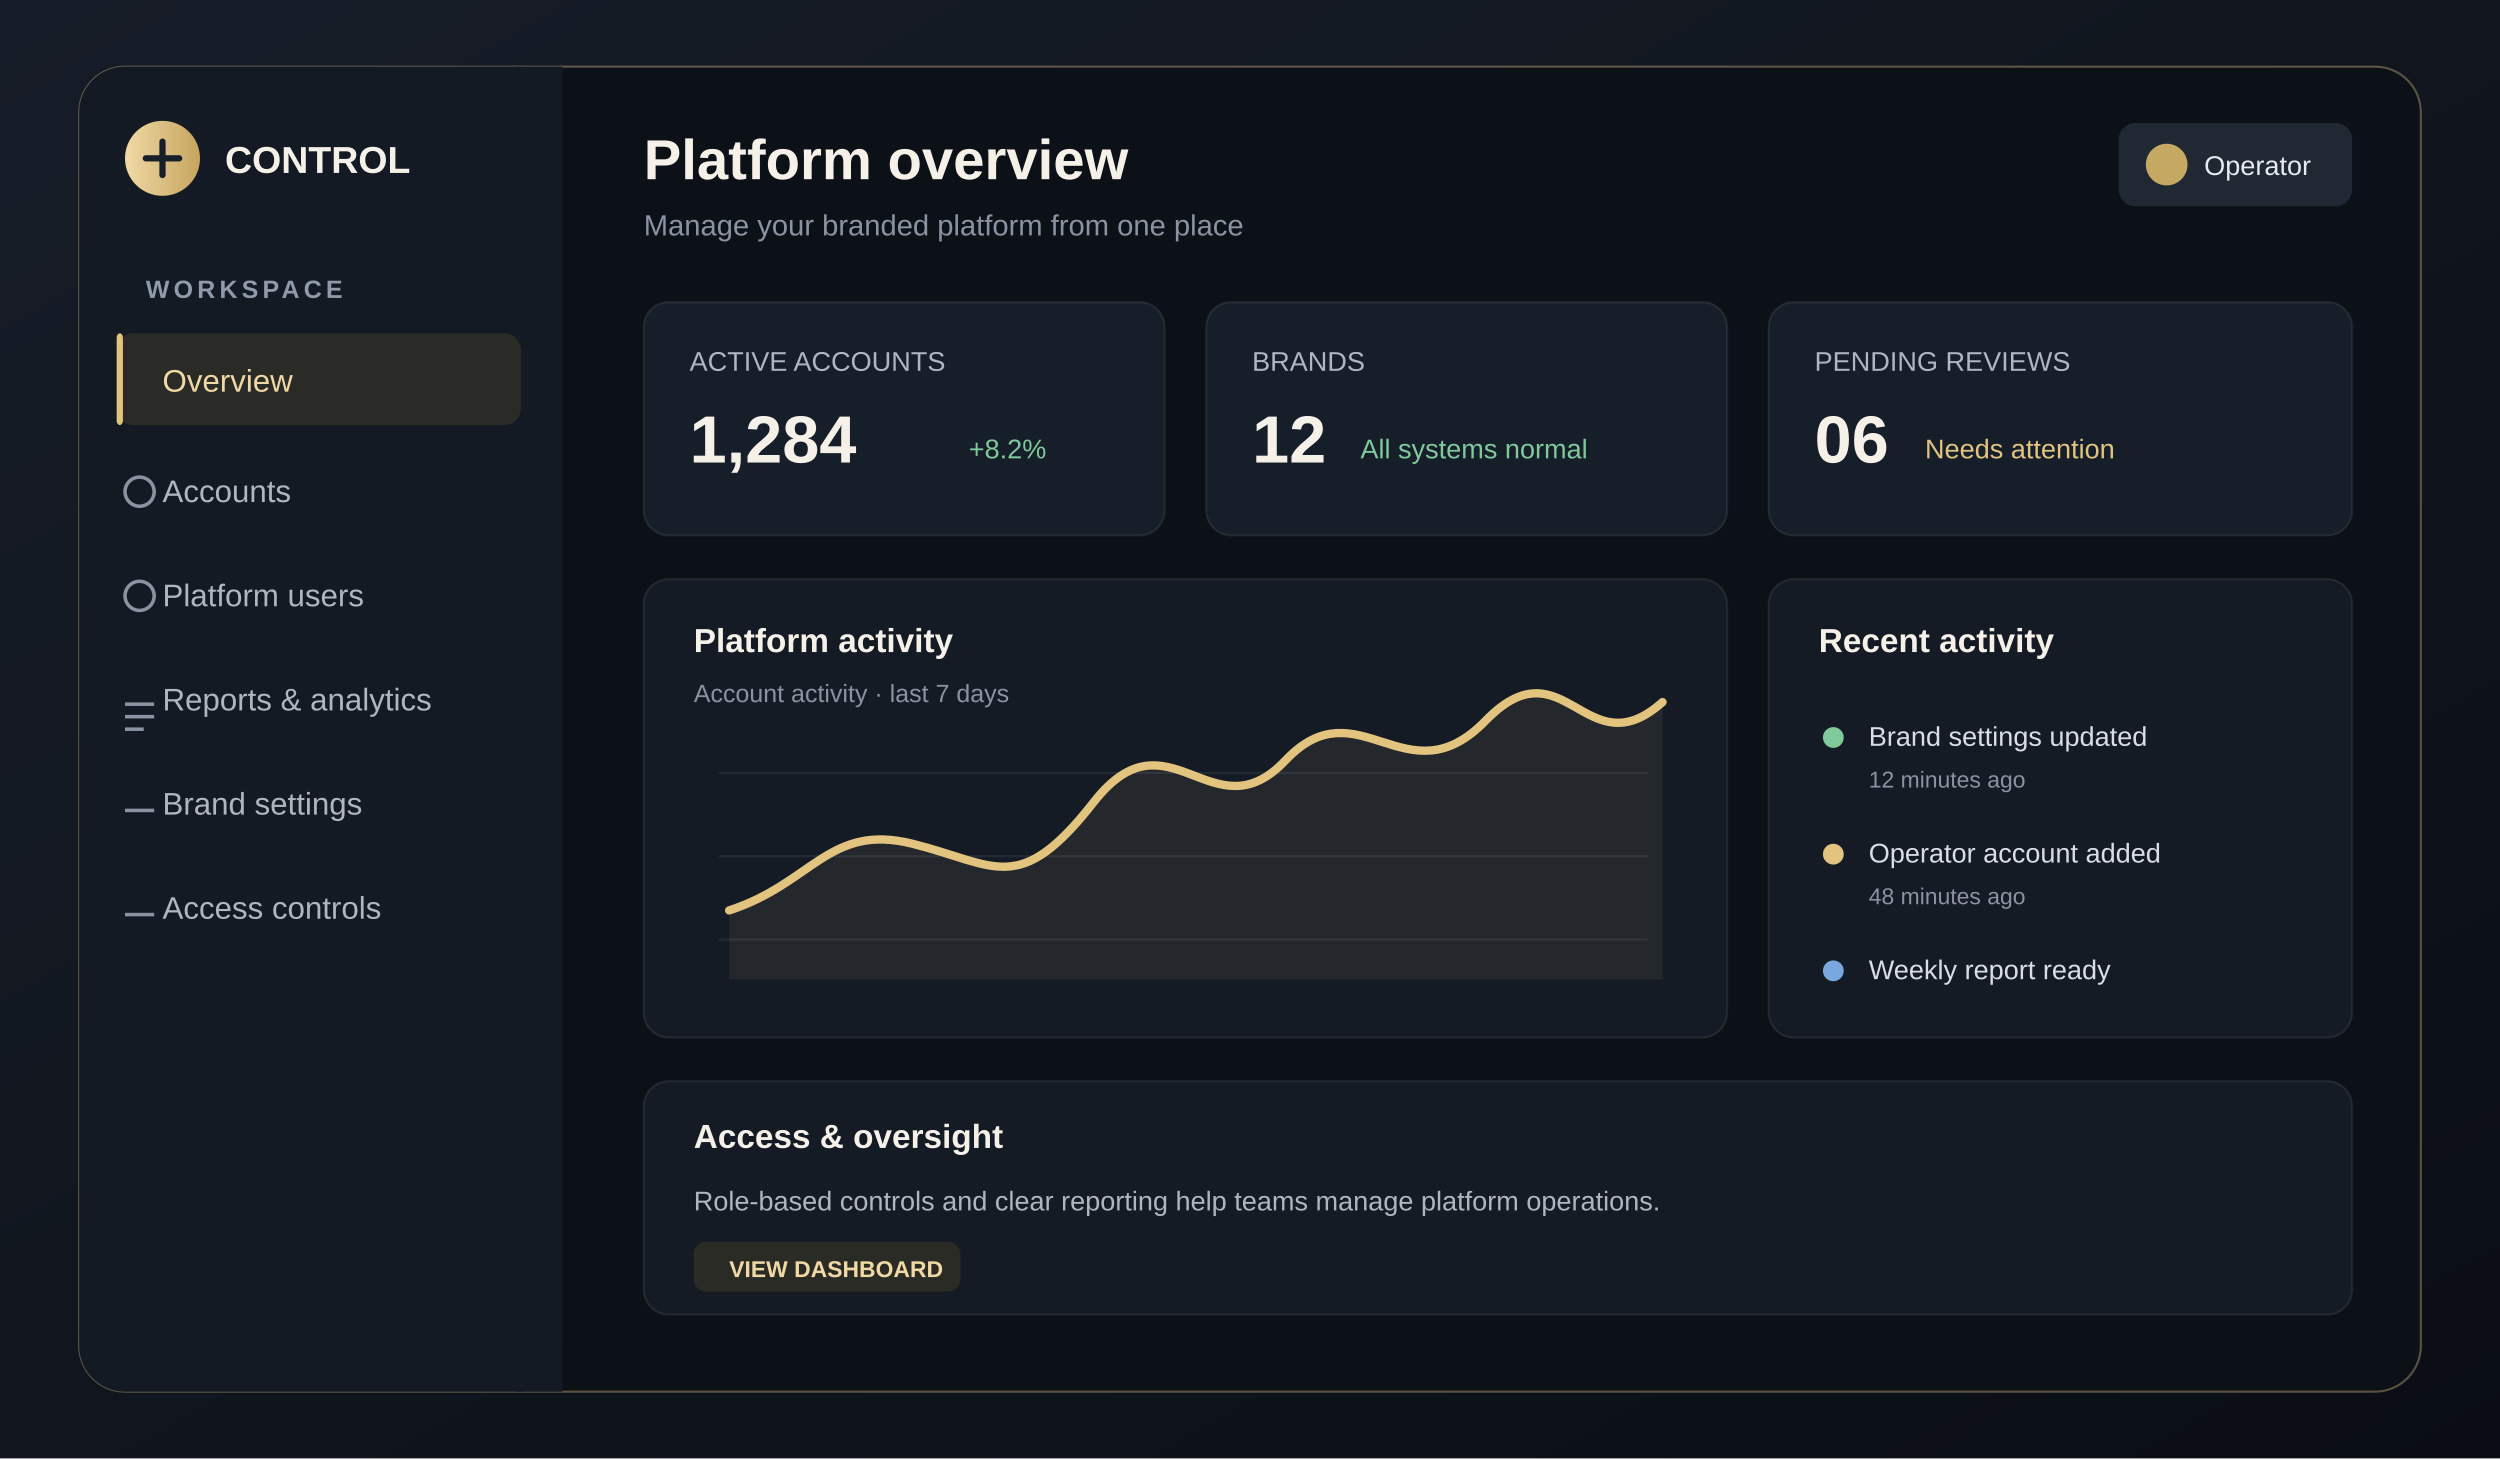
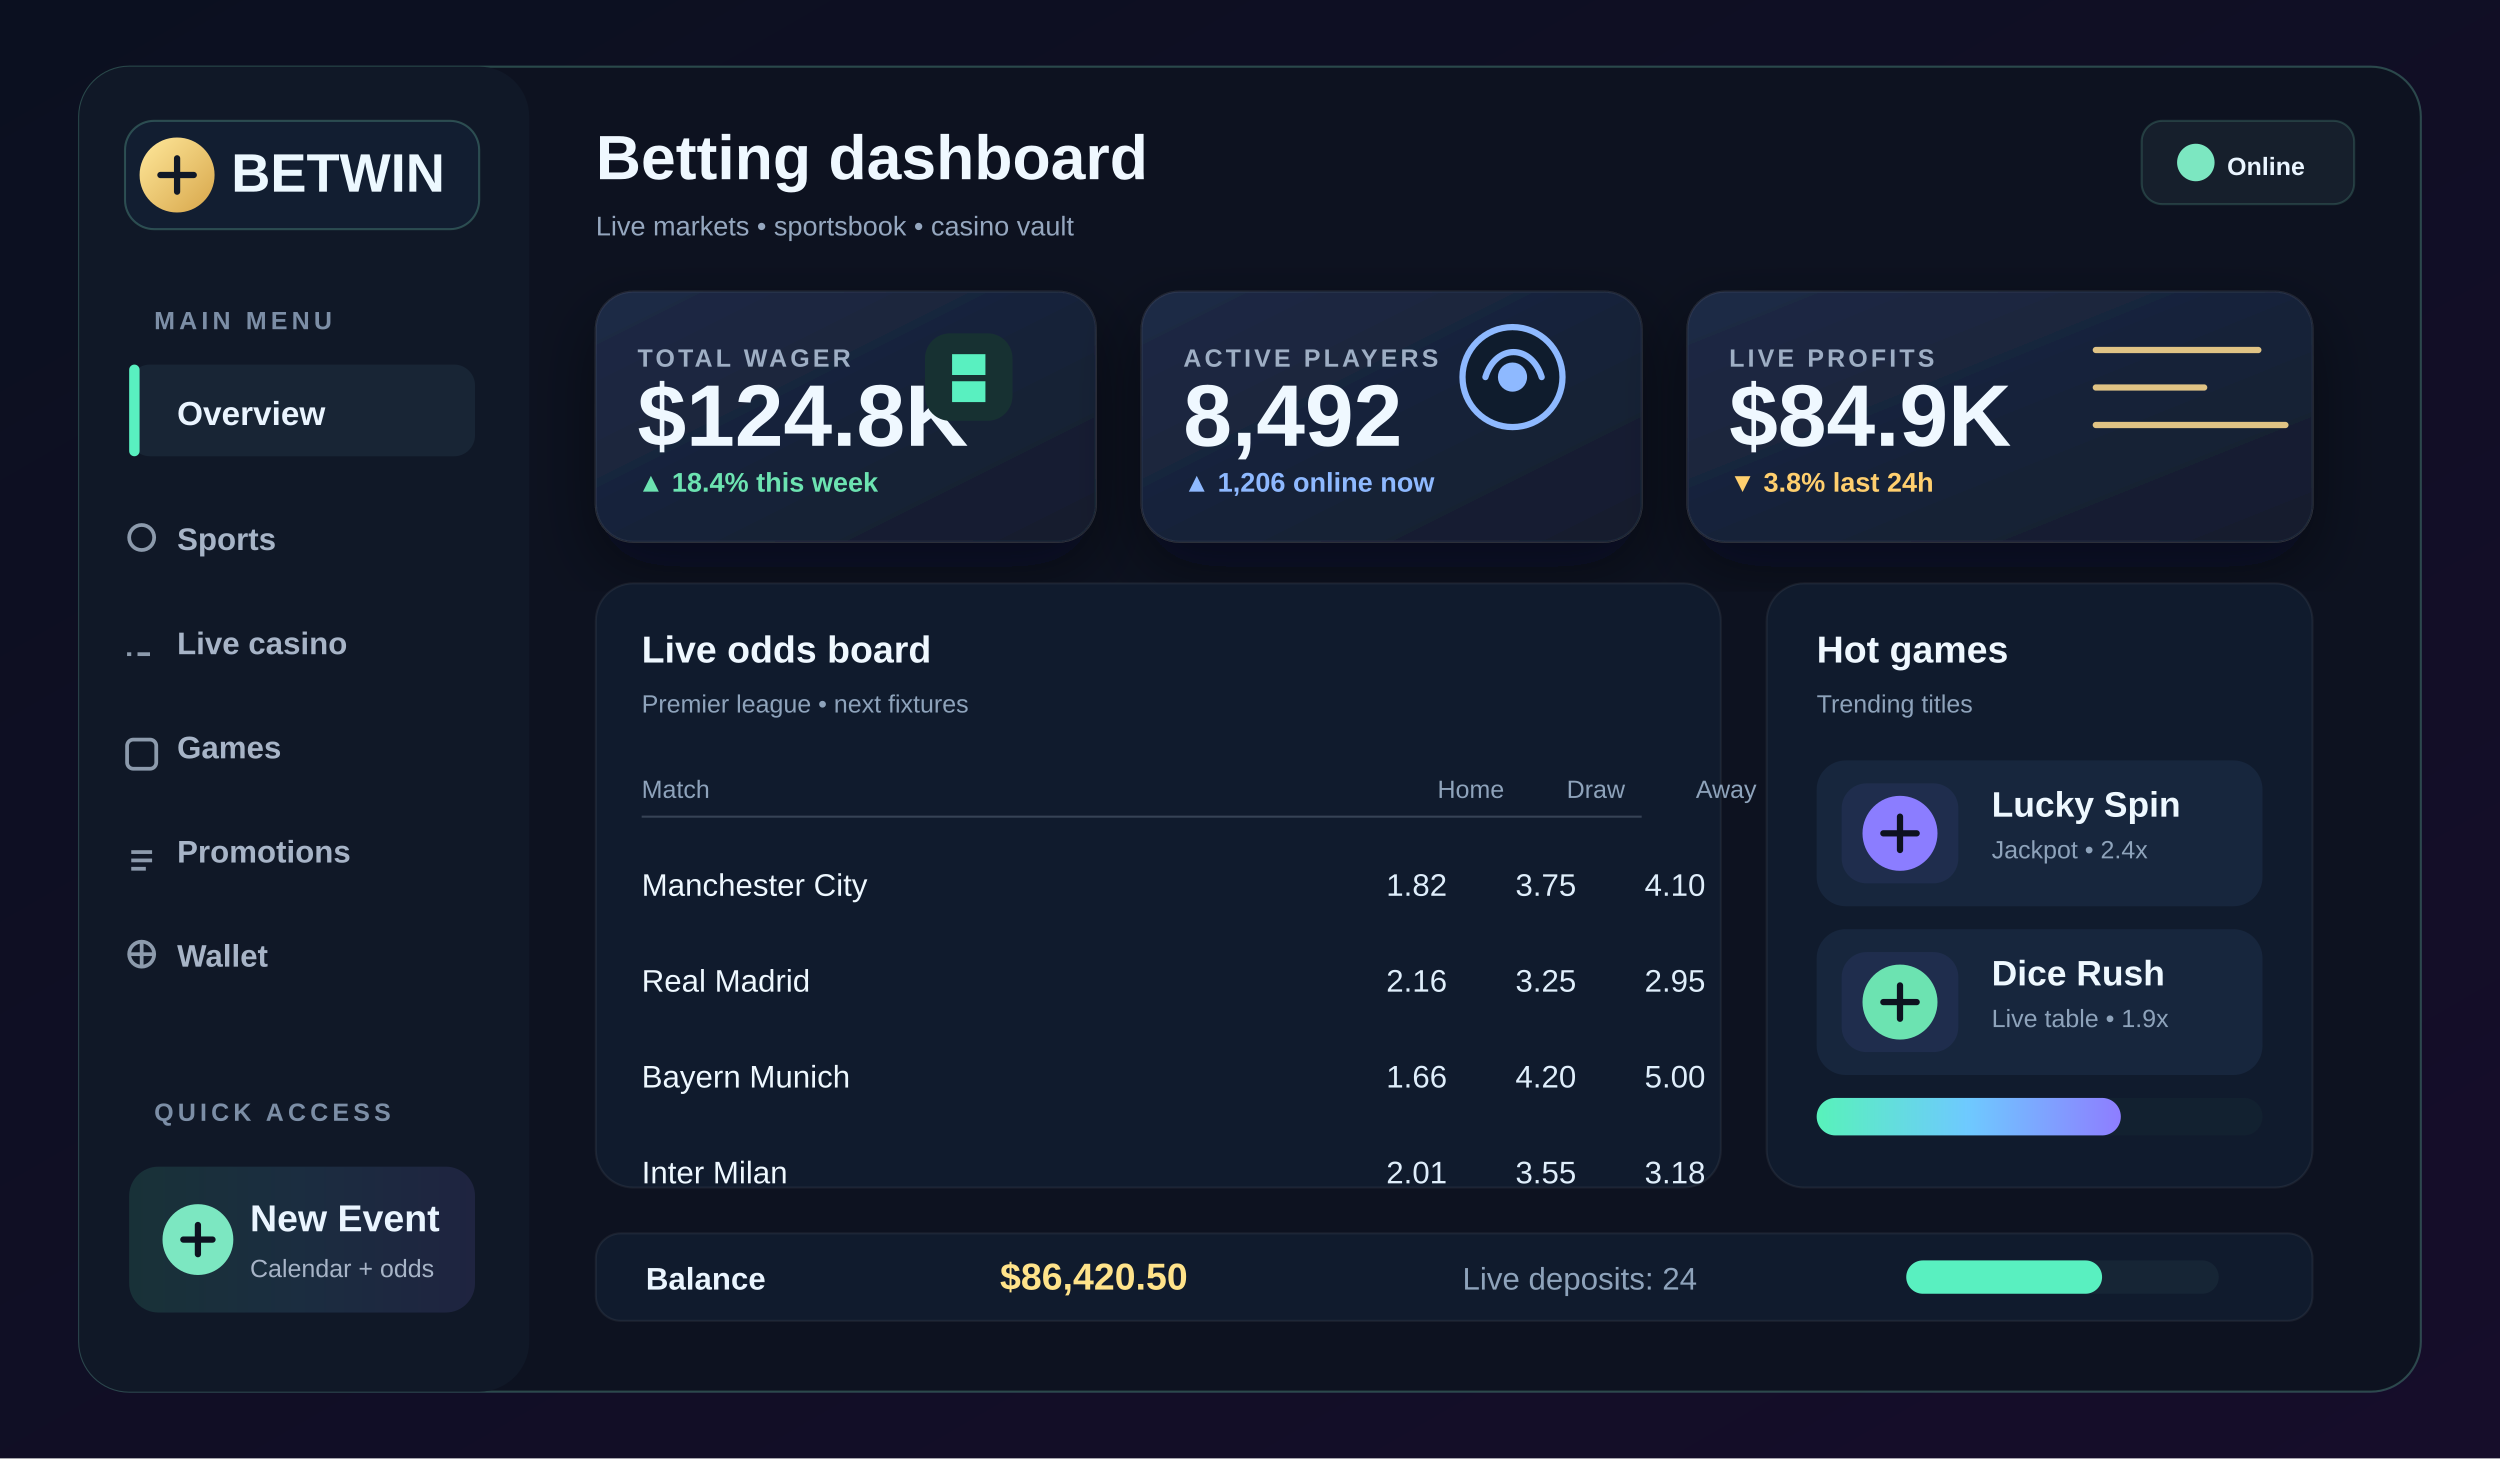
<svg xmlns="http://www.w3.org/2000/svg" viewBox="0 0 1200 700" role="img" aria-labelledby="title desc">
  <defs>
-     <linearGradient id="bg" x2="1" y2="1">
-       <stop stop-color="#171d28" />
-       <stop offset="1" stop-color="#0a0e14" />
+     <linearGradient id="bg" x1="0" y1="0" x2="1" y2="1">
+       <stop stop-color="#0b1020" />
+       <stop offset="1" stop-color="#160d2a" />
    </linearGradient>
-     <linearGradient id="gold" x2="1">
-       <stop stop-color="#f0d9a5" />
-       <stop offset="1" stop-color="#c6a45e" />
+     <linearGradient id="accent" x1="0" y1="0" x2="1" y2="0">
+       <stop stop-color="#58f2ba" />
+       <stop offset="0.5" stop-color="#6ec9ff" />
+       <stop offset="1" stop-color="#8e7dff" />
    </linearGradient>
+     <linearGradient id="gold" x1="0" y1="0" x2="1" y2="1">
+       <stop stop-color="#ffe89b" />
+       <stop offset="1" stop-color="#d7a64a" />
+     </linearGradient>
+     <linearGradient id="card" x1="0" y1="0" x2="1" y2="1">
+       <stop stop-color="#1e2a46" />
+       <stop offset="1" stop-color="#121c2d" />
+     </linearGradient>
+     <filter id="shadow" x="-20%" y="-20%" width="140%" height="140%">
+       <feDropShadow dx="0" dy="12" stdDeviation="16" flood-color="#020b15" flood-opacity="0.45" />
+     </filter>
  </defs>
  <rect width="1200" height="700" fill="url(#bg)" />
-   <rect x="38" y="32" width="1124" height="636" rx="22" fill="#0c1118" stroke="#d7bd85" stroke-opacity=".38" />
-   <rect x="38" y="32" width="232" height="636" rx="22" fill="#131a24" />
-   <path d="M248 32h22v636h-22z" fill="#131a24" />
-   <circle cx="78" cy="76" r="18" fill="url(#gold)" />
-   <path d="M70 76h16M78 68v16" stroke="#17202a" stroke-width="3" stroke-linecap="round" />
-   <text x="108" y="83" fill="#f5f1e8" font-family="Arial,sans-serif" font-size="18" font-weight="700">CONTROL</text>
-   <text x="70" y="143" fill="#8f9aaa" font-family="Arial,sans-serif" font-size="12" font-weight="700" letter-spacing="2">WORKSPACE</text>
-   <rect x="56" y="160" width="194" height="44" rx="8" fill="#2a2a27" />
-   <rect x="56" y="160" width="3" height="44" rx="2" fill="#e2c47f" />
-   <text x="78" y="188" fill="#f0d9a5" font-family="Arial,sans-serif" font-size="15">Overview</text>
-   <g fill="#aeb6c2" font-family="Arial,sans-serif" font-size="15">
-     <text x="78" y="241">Accounts</text>
-     <text x="78" y="291">Platform users</text>
-     <text x="78" y="341">Reports &amp; analytics</text>
-     <text x="78" y="391">Brand settings</text>
-     <text x="78" y="441">Access controls</text>
+   <rect x="38" y="32" width="1124" height="636" rx="24" fill="#0d1220" stroke="#7ce7c1" stroke-opacity="0.26" />
+   <rect x="38" y="32" width="216" height="636" rx="24" fill="#101827" />
+   <rect x="60" y="58" width="170" height="52" rx="14" fill="#121e31" stroke="#7ce7c1" stroke-opacity="0.25" />
+   <circle cx="85" cy="84" r="18" fill="url(#gold)" />
+   <path d="M77 84h16M85 76v16" stroke="#101827" stroke-width="3" stroke-linecap="round" />
+   <text x="111" y="92" fill="#ecf8ff" font-family="Arial,sans-serif" font-size="26" font-weight="700">BETWIN</text>
+   <text x="74" y="158" fill="#7c8ea6" font-family="Arial,sans-serif" font-size="12" font-weight="700" letter-spacing="2">MAIN MENU</text>
+   <rect x="62" y="175" width="166" height="44" rx="10" fill="#182535" />
+   <rect x="62" y="175" width="5" height="44" rx="2.5" fill="#59f0c0" />
+   <text x="85" y="204" fill="#eaf5ff" font-family="Arial,sans-serif" font-size="16" font-weight="700">Overview</text>
+   <g fill="#a7b4c7" font-family="Arial,sans-serif" font-size="15" font-weight="600">
+     <text x="85" y="264">Sports</text>
+     <text x="85" y="314">Live casino</text>
+     <text x="85" y="364">Games</text>
+     <text x="85" y="414">Promotions</text>
+     <text x="85" y="464">Wallet</text>
  </g>
-   <g stroke="#8993a1" stroke-width="1.7" fill="none">
-     <circle cx="67" cy="236" r="7" />
-     <circle cx="67" cy="286" r="7" />
-     <path d="M60 338h14M60 344h14M60 350h9M60 389h14M60 439h14" />
+   <g stroke="#99a8ba" stroke-width="1.8" fill="none" opacity="0.9">
+     <circle cx="68" cy="258" r="6" />
+     <path d="M66 314h4M63 314h-2M69 314h3" />
+     <rect x="61" y="355" width="14" height="14" rx="3" />
+     <path d="M63 409h10M63 413h10M63 417h7" />
+     <circle cx="68" cy="458" r="6" />
+     <path d="M68 452v12M62 458h12" />
  </g>
-   <text x="309" y="86" fill="#f5f1e8" font-family="Arial,sans-serif" font-size="27" font-weight="700">Platform overview</text>
-   <text x="309" y="113" fill="#8993a1" font-family="Arial,sans-serif" font-size="14">Manage your branded platform from one place</text>
-   <rect x="1017" y="59" width="112" height="40" rx="8" fill="#202833" />
-   <circle cx="1040" cy="79" r="10" fill="#c5a963" />
-   <text x="1058" y="84" fill="#e7eaf0" font-family="Arial,sans-serif" font-size="13">Operator</text>
+   <text x="74" y="538" fill="#7c8ea6" font-family="Arial,sans-serif" font-size="12" font-weight="700" letter-spacing="2">QUICK ACCESS</text>
+   <rect x="62" y="560" width="166" height="70" rx="14" fill="url(#accent)" opacity="0.12" />
+   <circle cx="95" cy="595" r="17" fill="#7ce7c1" />
+   <path d="M88 595h14M95 588v14" stroke="#0d1220" stroke-width="3" stroke-linecap="round" />
+   <text x="120" y="591" fill="#eaf5ff" font-family="Arial,sans-serif" font-size="18" font-weight="700">New Event</text>
+   <text x="120" y="613" fill="#a7b4c7" font-family="Arial,sans-serif" font-size="12">Calendar + odds</text>
  <g font-family="Arial,sans-serif">
-     <rect x="309" y="145" width="250" height="112" rx="12" fill="#161e29" stroke="#ffffff" stroke-opacity=".08" />
-     <text x="331" y="178" fill="#aeb6c2" font-size="13">ACTIVE ACCOUNTS</text>
-     <text x="331" y="222" fill="#f5f1e8" font-size="32" font-weight="700">1,284</text>
-     <text x="465" y="220" fill="#80c99b" font-size="13">+8.2%</text>
-     <rect x="579" y="145" width="250" height="112" rx="12" fill="#161e29" stroke="#ffffff" stroke-opacity=".08" />
-     <text x="601" y="178" fill="#aeb6c2" font-size="13">BRANDS</text>
-     <text x="601" y="222" fill="#f5f1e8" font-size="32" font-weight="700">12</text>
-     <text x="653" y="220" fill="#80c99b" font-size="13">All systems normal</text>
-     <rect x="849" y="145" width="280" height="112" rx="12" fill="#161e29" stroke="#ffffff" stroke-opacity=".08" />
-     <text x="871" y="178" fill="#aeb6c2" font-size="13">PENDING REVIEWS</text>
-     <text x="871" y="222" fill="#f5f1e8" font-size="32" font-weight="700">06</text>
-     <text x="924" y="220" fill="#e2c47f" font-size="13">Needs attention</text>
-     <rect x="309" y="278" width="520" height="220" rx="12" fill="#141b25" stroke="#ffffff" stroke-opacity=".08" />
-     <text x="333" y="313" fill="#f5f1e8" font-size="16" font-weight="700">Platform activity</text>
-     <text x="333" y="337" fill="#8993a1" font-size="12">Account activity · last 7 days</text>
-     <path d="M345 451h446M345 411h446M345 371h446" stroke="#ffffff" stroke-opacity=".07" />
-     <path d="M350 437 C390 424 398 395 438 405 S489 431 525 385 S582 402 617 365 S675 385 713 346 S761 370 798 337" fill="none" stroke="#e2c47f" stroke-width="4" stroke-linecap="round" />
-     <path d="M350 437 C390 424 398 395 438 405 S489 431 525 385 S582 402 617 365 S675 385 713 346 S761 370 798 337 L798 470 L350 470Z" fill="#e2c47f" opacity=".08" />
-     <rect x="849" y="278" width="280" height="220" rx="12" fill="#141b25" stroke="#ffffff" stroke-opacity=".08" />
-     <text x="873" y="313" fill="#f5f1e8" font-size="16" font-weight="700">Recent activity</text>
-     <circle cx="880" cy="354" r="5" fill="#80c99b" />
-     <text x="897" y="358" fill="#d9dee6" font-size="13">Brand settings updated</text>
-     <text x="897" y="378" fill="#8993a1" font-size="11">12 minutes ago</text>
-     <circle cx="880" cy="410" r="5" fill="#e2c47f" />
-     <text x="897" y="414" fill="#d9dee6" font-size="13">Operator account added</text>
-     <text x="897" y="434" fill="#8993a1" font-size="11">48 minutes ago</text>
-     <circle cx="880" cy="466" r="5" fill="#79a8dc" />
-     <text x="897" y="470" fill="#d9dee6" font-size="13">Weekly report ready</text>
-     <rect x="309" y="519" width="820" height="112" rx="12" fill="#141b25" stroke="#ffffff" stroke-opacity=".08" />
-     <text x="333" y="551" fill="#f5f1e8" font-size="16" font-weight="700">Access &amp; oversight</text>
-     <text x="333" y="581" fill="#aeb6c2" font-size="13">Role-based controls and clear reporting help teams manage platform operations.</text>
-     <rect x="333" y="596" width="128" height="24" rx="6" fill="#2b2b26" />
-     <text x="350" y="613" fill="#f0d9a5" font-size="11" font-weight="700">VIEW DASHBOARD</text>
+     <text x="286" y="86" fill="#eff8ff" font-size="30" font-weight="700">Betting dashboard</text>
+     <text x="286" y="113" fill="#95a7bf" font-size="13">Live markets • sportsbook • casino vault</text>
+     <rect x="1028" y="58" width="102" height="40" rx="10" fill="#161f2c" stroke="#7ce7c1" stroke-opacity="0.18" />
+     <circle cx="1054" cy="78" r="9" fill="#7ce7c1" />
+     <text x="1069" y="84" fill="#eaf5ff" font-size="12" font-weight="700">Online</text>
+     <rect x="286" y="140" width="240" height="120" rx="18" fill="url(#card)" stroke="#ffffff" stroke-opacity="0.06" filter="url(#shadow)" />
+     <text x="306" y="176" fill="#9eaec4" font-size="12" font-weight="700" letter-spacing="1.5">TOTAL WAGER</text>
+     <text x="306" y="214" fill="#eff8ff" font-size="42" font-weight="700">$124.8K</text>
+     <text x="306" y="236" fill="#6ce3b1" font-size="13" font-weight="700">▲ 18.4% this week</text>
+     <rect x="444" y="160" width="42" height="42" rx="12" fill="#173132" />
+     <path d="M457 170h16v10h-16zM457 183h16v10h-16z" fill="#59f0c0" />
+     <rect x="548" y="140" width="240" height="120" rx="18" fill="url(#card)" stroke="#ffffff" stroke-opacity="0.06" filter="url(#shadow)" />
+     <text x="568" y="176" fill="#9eaec4" font-size="12" font-weight="700" letter-spacing="1.5">ACTIVE PLAYERS</text>
+     <text x="568" y="214" fill="#eff8ff" font-size="42" font-weight="700">8,492</text>
+     <text x="568" y="236" fill="#8eb9ff" font-size="13" font-weight="700">▲ 1,206 online now</text>
+     <circle cx="726" cy="181" r="24" fill="#0f1c2d" stroke="#8eb9ff" stroke-width="3" />
+     <path d="M713 181c5-16 22-16 27 0" stroke="#8eb9ff" stroke-width="3" fill="none" stroke-linecap="round" />
+     <circle cx="726" cy="181" r="7" fill="#8eb9ff" />
+     <rect x="810" y="140" width="300" height="120" rx="18" fill="url(#card)" stroke="#ffffff" stroke-opacity="0.06" filter="url(#shadow)" />
+     <text x="830" y="176" fill="#9eaec4" font-size="12" font-weight="700" letter-spacing="1.5">LIVE PROFITS</text>
+     <text x="830" y="214" fill="#eff8ff" font-size="42" font-weight="700">$84.9K</text>
+     <text x="830" y="236" fill="#ffcf6e" font-size="13" font-weight="700">▼ 3.8% last 24h</text>
+     <path d="M1006 168h78M1006 186h52M1006 204h91" stroke="#f6d58d" stroke-width="3" stroke-linecap="round" opacity="0.9" />
+     <rect x="286" y="280" width="540" height="290" rx="18" fill="#101b2d" stroke="#ffffff" stroke-opacity="0.06" />
+     <text x="308" y="318" fill="#eff8ff" font-size="18" font-weight="700">Live odds board</text>
+     <text x="308" y="342" fill="#8ea3bb" font-size="12">Premier league • next fixtures</text>
+     <g fill="#8ea3bb" font-family="Arial,sans-serif" font-size="12">
+       <text x="308" y="383">Match</text>
+       <text x="690" y="383">Home</text>
+       <text x="752" y="383">Draw</text>
+       <text x="814" y="383">Away</text>
+       <text x="876" y="383">Volume</text>
+     </g>
+     <line x1="308" y1="392" x2="788" y2="392" stroke="#7f8ca2" stroke-opacity="0.35" />
+     <g font-family="Arial,sans-serif" font-size="15" fill="#eef8ff">
+       <text x="308" y="430">Manchester City</text>
+       <text x="308" y="476">Real Madrid</text>
+       <text x="308" y="522">Bayern Munich</text>
+       <text x="308" y="568">Inter Milan</text>
+     </g>
+     <g font-family="Arial,sans-serif" font-size="15" fill="#dfeefb">
+       <text x="680" y="430" text-anchor="middle">1.82</text>
+       <text x="742" y="430" text-anchor="middle">3.75</text>
+       <text x="804" y="430" text-anchor="middle">4.10</text>
+       <text x="680" y="476" text-anchor="middle">2.16</text>
+       <text x="742" y="476" text-anchor="middle">3.25</text>
+       <text x="804" y="476" text-anchor="middle">2.95</text>
+       <text x="680" y="522" text-anchor="middle">1.66</text>
+       <text x="742" y="522" text-anchor="middle">4.20</text>
+       <text x="804" y="522" text-anchor="middle">5.00</text>
+       <text x="680" y="568" text-anchor="middle">2.01</text>
+       <text x="742" y="568" text-anchor="middle">3.55</text>
+       <text x="804" y="568" text-anchor="middle">3.18</text>
+     </g>
+     <g font-family="Arial,sans-serif" fill="#7ce7c1" font-size="12" font-weight="700">
+       <text x="875" y="430">$18.2K</text>
+       <text x="875" y="476">$14.8K</text>
+       <text x="875" y="522">$22.4K</text>
+       <text x="875" y="568">$11.6K</text>
+     </g>
+     <rect x="848" y="280" width="262" height="290" rx="18" fill="#101b2d" stroke="#ffffff" stroke-opacity="0.06" />
+     <text x="872" y="318" fill="#eff8ff" font-size="18" font-weight="700">Hot games</text>
+     <text x="872" y="342" fill="#8ea3bb" font-size="12">Trending titles</text>
+     <rect x="872" y="365" width="214" height="70" rx="14" fill="#17263d" />
+     <rect x="884" y="376" width="56" height="48" rx="12" fill="#1f2d4d" />
+     <circle cx="912" cy="400" r="18" fill="#8b7dff" />
+     <path d="M904 400h16M912 392v16" stroke="#0d1220" stroke-width="3" stroke-linecap="round" />
+     <text x="956" y="392" fill="#eef8ff" font-size="17" font-weight="700">Lucky Spin</text>
+     <text x="956" y="412" fill="#8ea3bb" font-size="12">Jackpot • 2.4x</text>
+     <rect x="872" y="446" width="214" height="70" rx="14" fill="#17263d" />
+     <rect x="884" y="457" width="56" height="48" rx="12" fill="#1f2d4d" />
+     <circle cx="912" cy="481" r="18" fill="#6ce3b1" />
+     <path d="M904 481h16M912 473v16" stroke="#0d1220" stroke-width="3" stroke-linecap="round" />
+     <text x="956" y="473" fill="#eef8ff" font-size="17" font-weight="700">Dice Rush</text>
+     <text x="956" y="493" fill="#8ea3bb" font-size="12">Live table • 1.9x</text>
+     <rect x="872" y="527" width="214" height="18" rx="9" fill="#122130" />
+     <rect x="872" y="527" width="146" height="18" rx="9" fill="url(#accent)" />
+     <rect x="286" y="592" width="824" height="42" rx="12" fill="#101b2d" stroke="#ffffff" stroke-opacity="0.06" />
+     <text x="310" y="619" fill="#eaf5ff" font-size="15" font-weight="700">Balance</text>
+     <text x="480" y="619" fill="#ffe38a" font-size="18" font-weight="700">$86,420.50</text>
+     <text x="702" y="619" fill="#8ea3bb" font-size="15">Live deposits: 24</text>
+     <rect x="915" y="605" width="150" height="16" rx="8" fill="#162535" />
+     <rect x="915" y="605" width="94" height="16" rx="8" fill="#59f0c0" />
  </g>
</svg>
